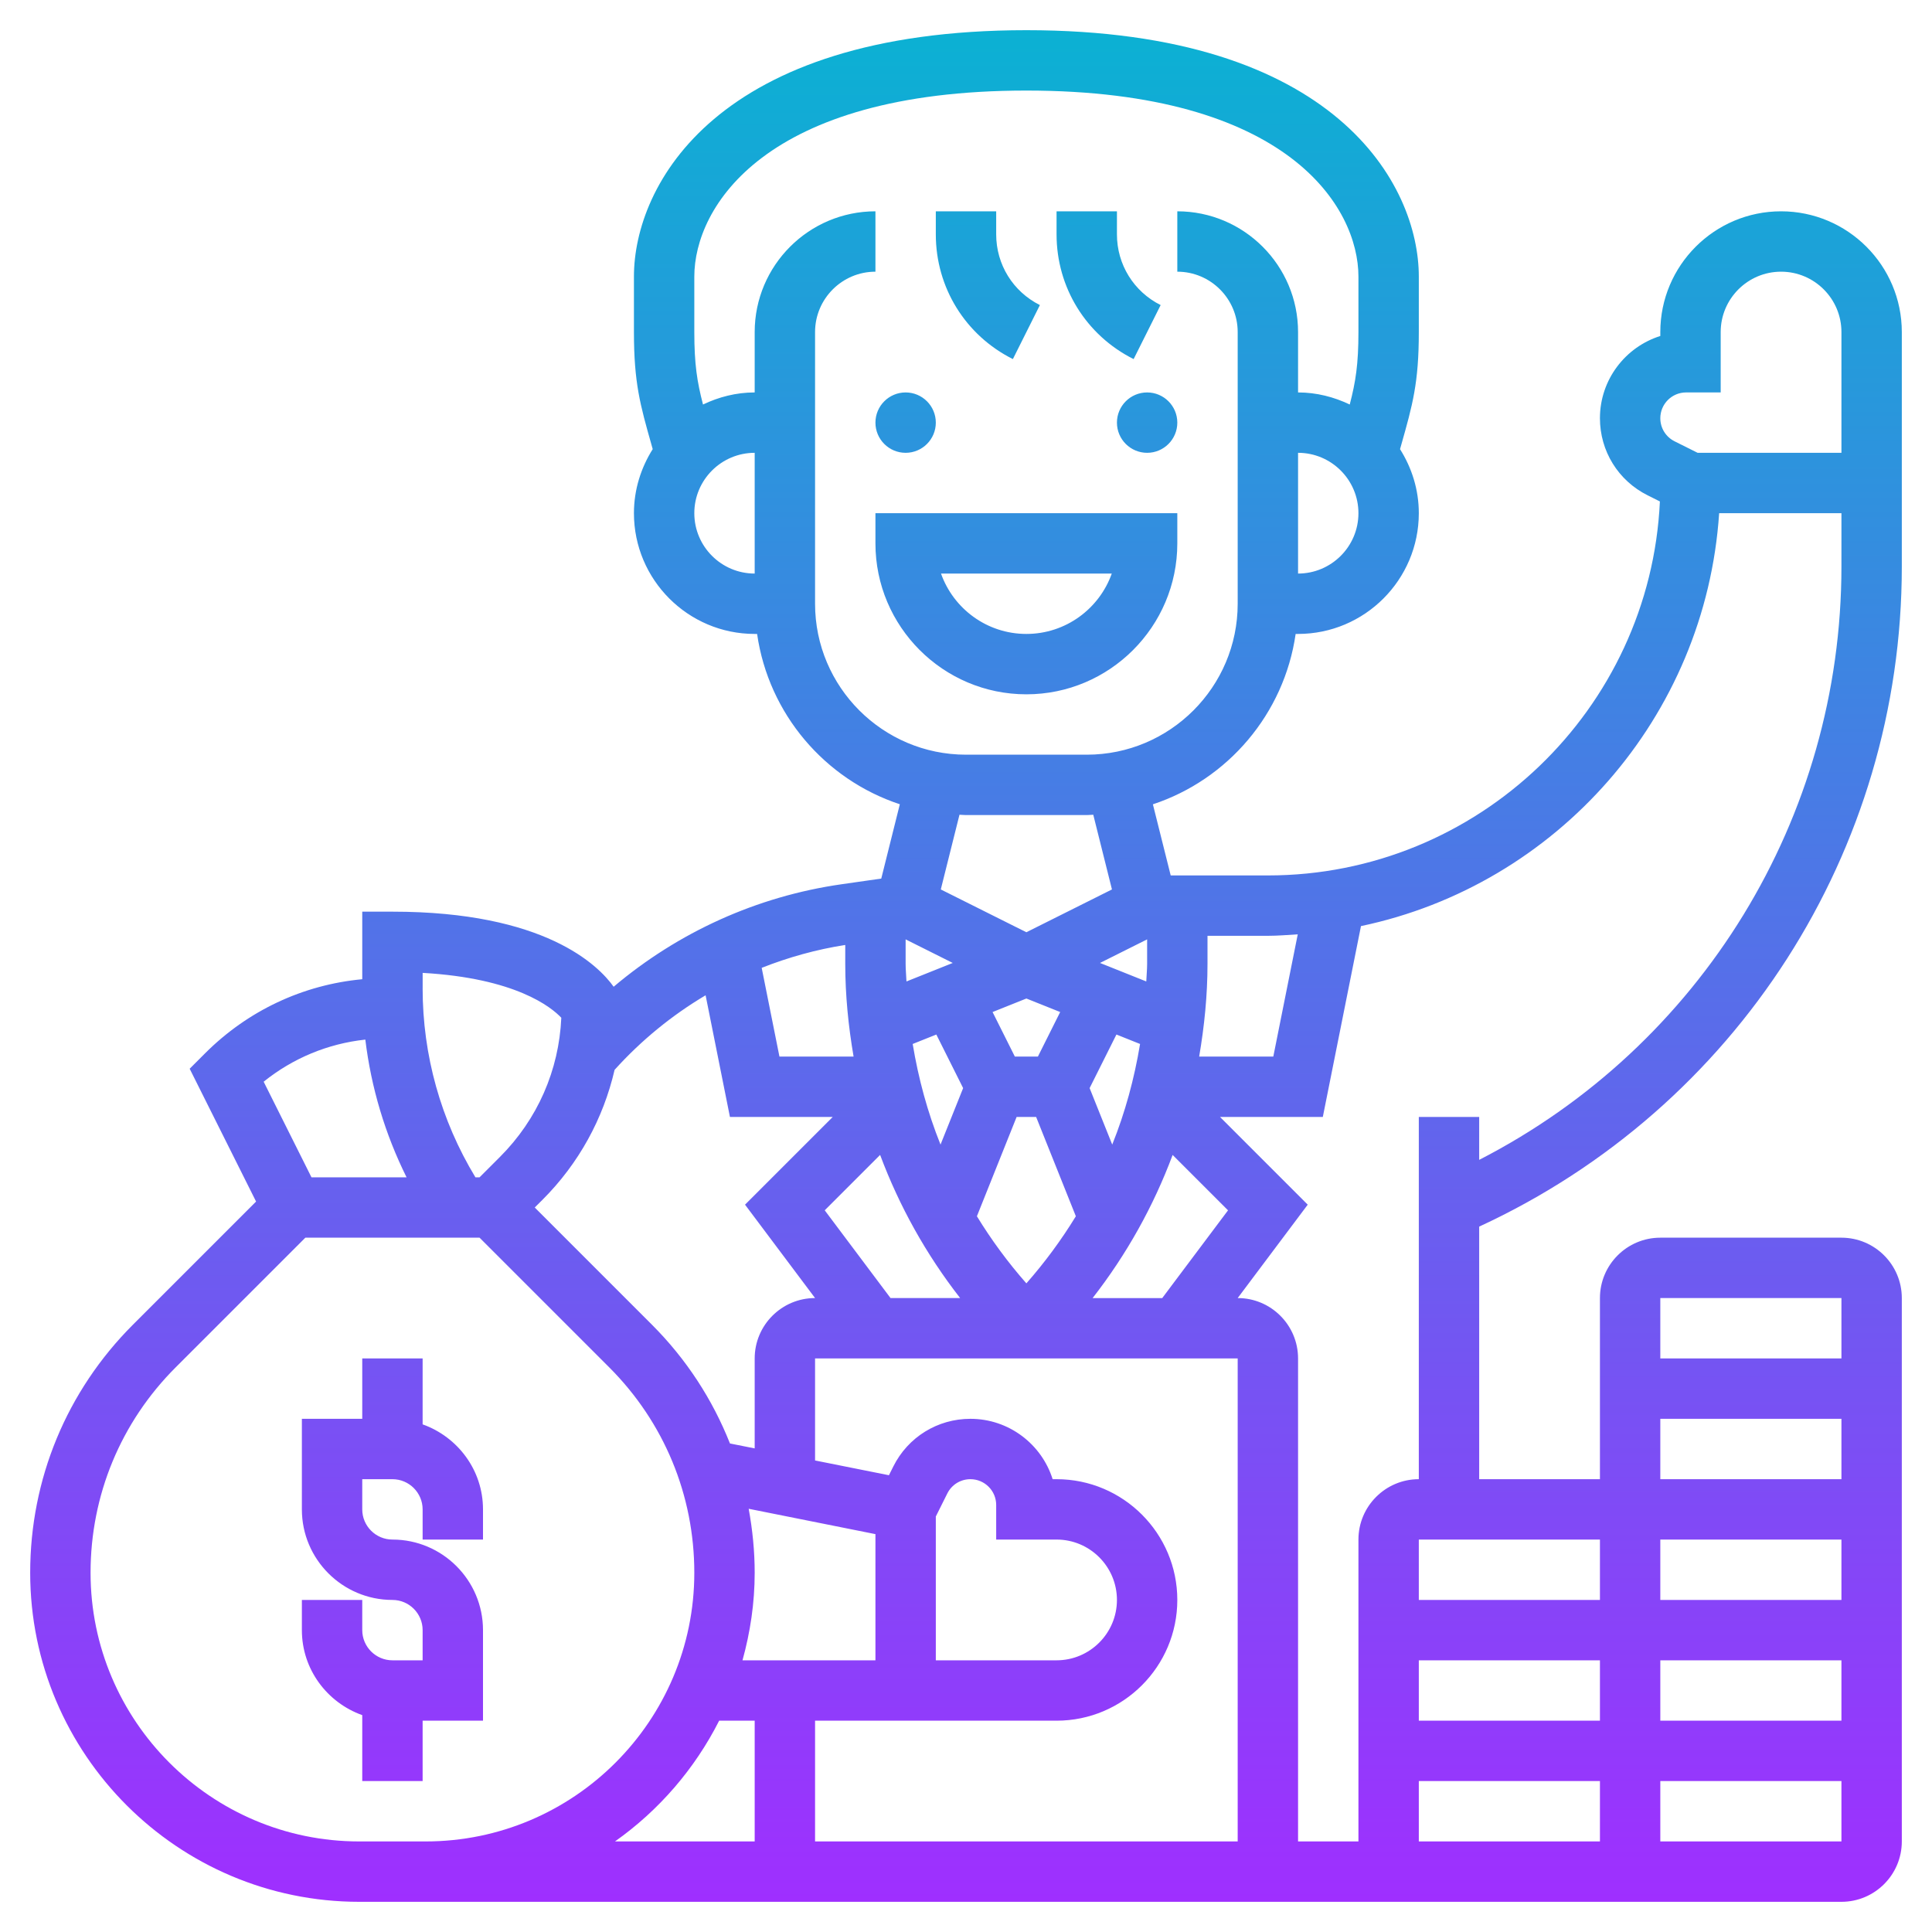
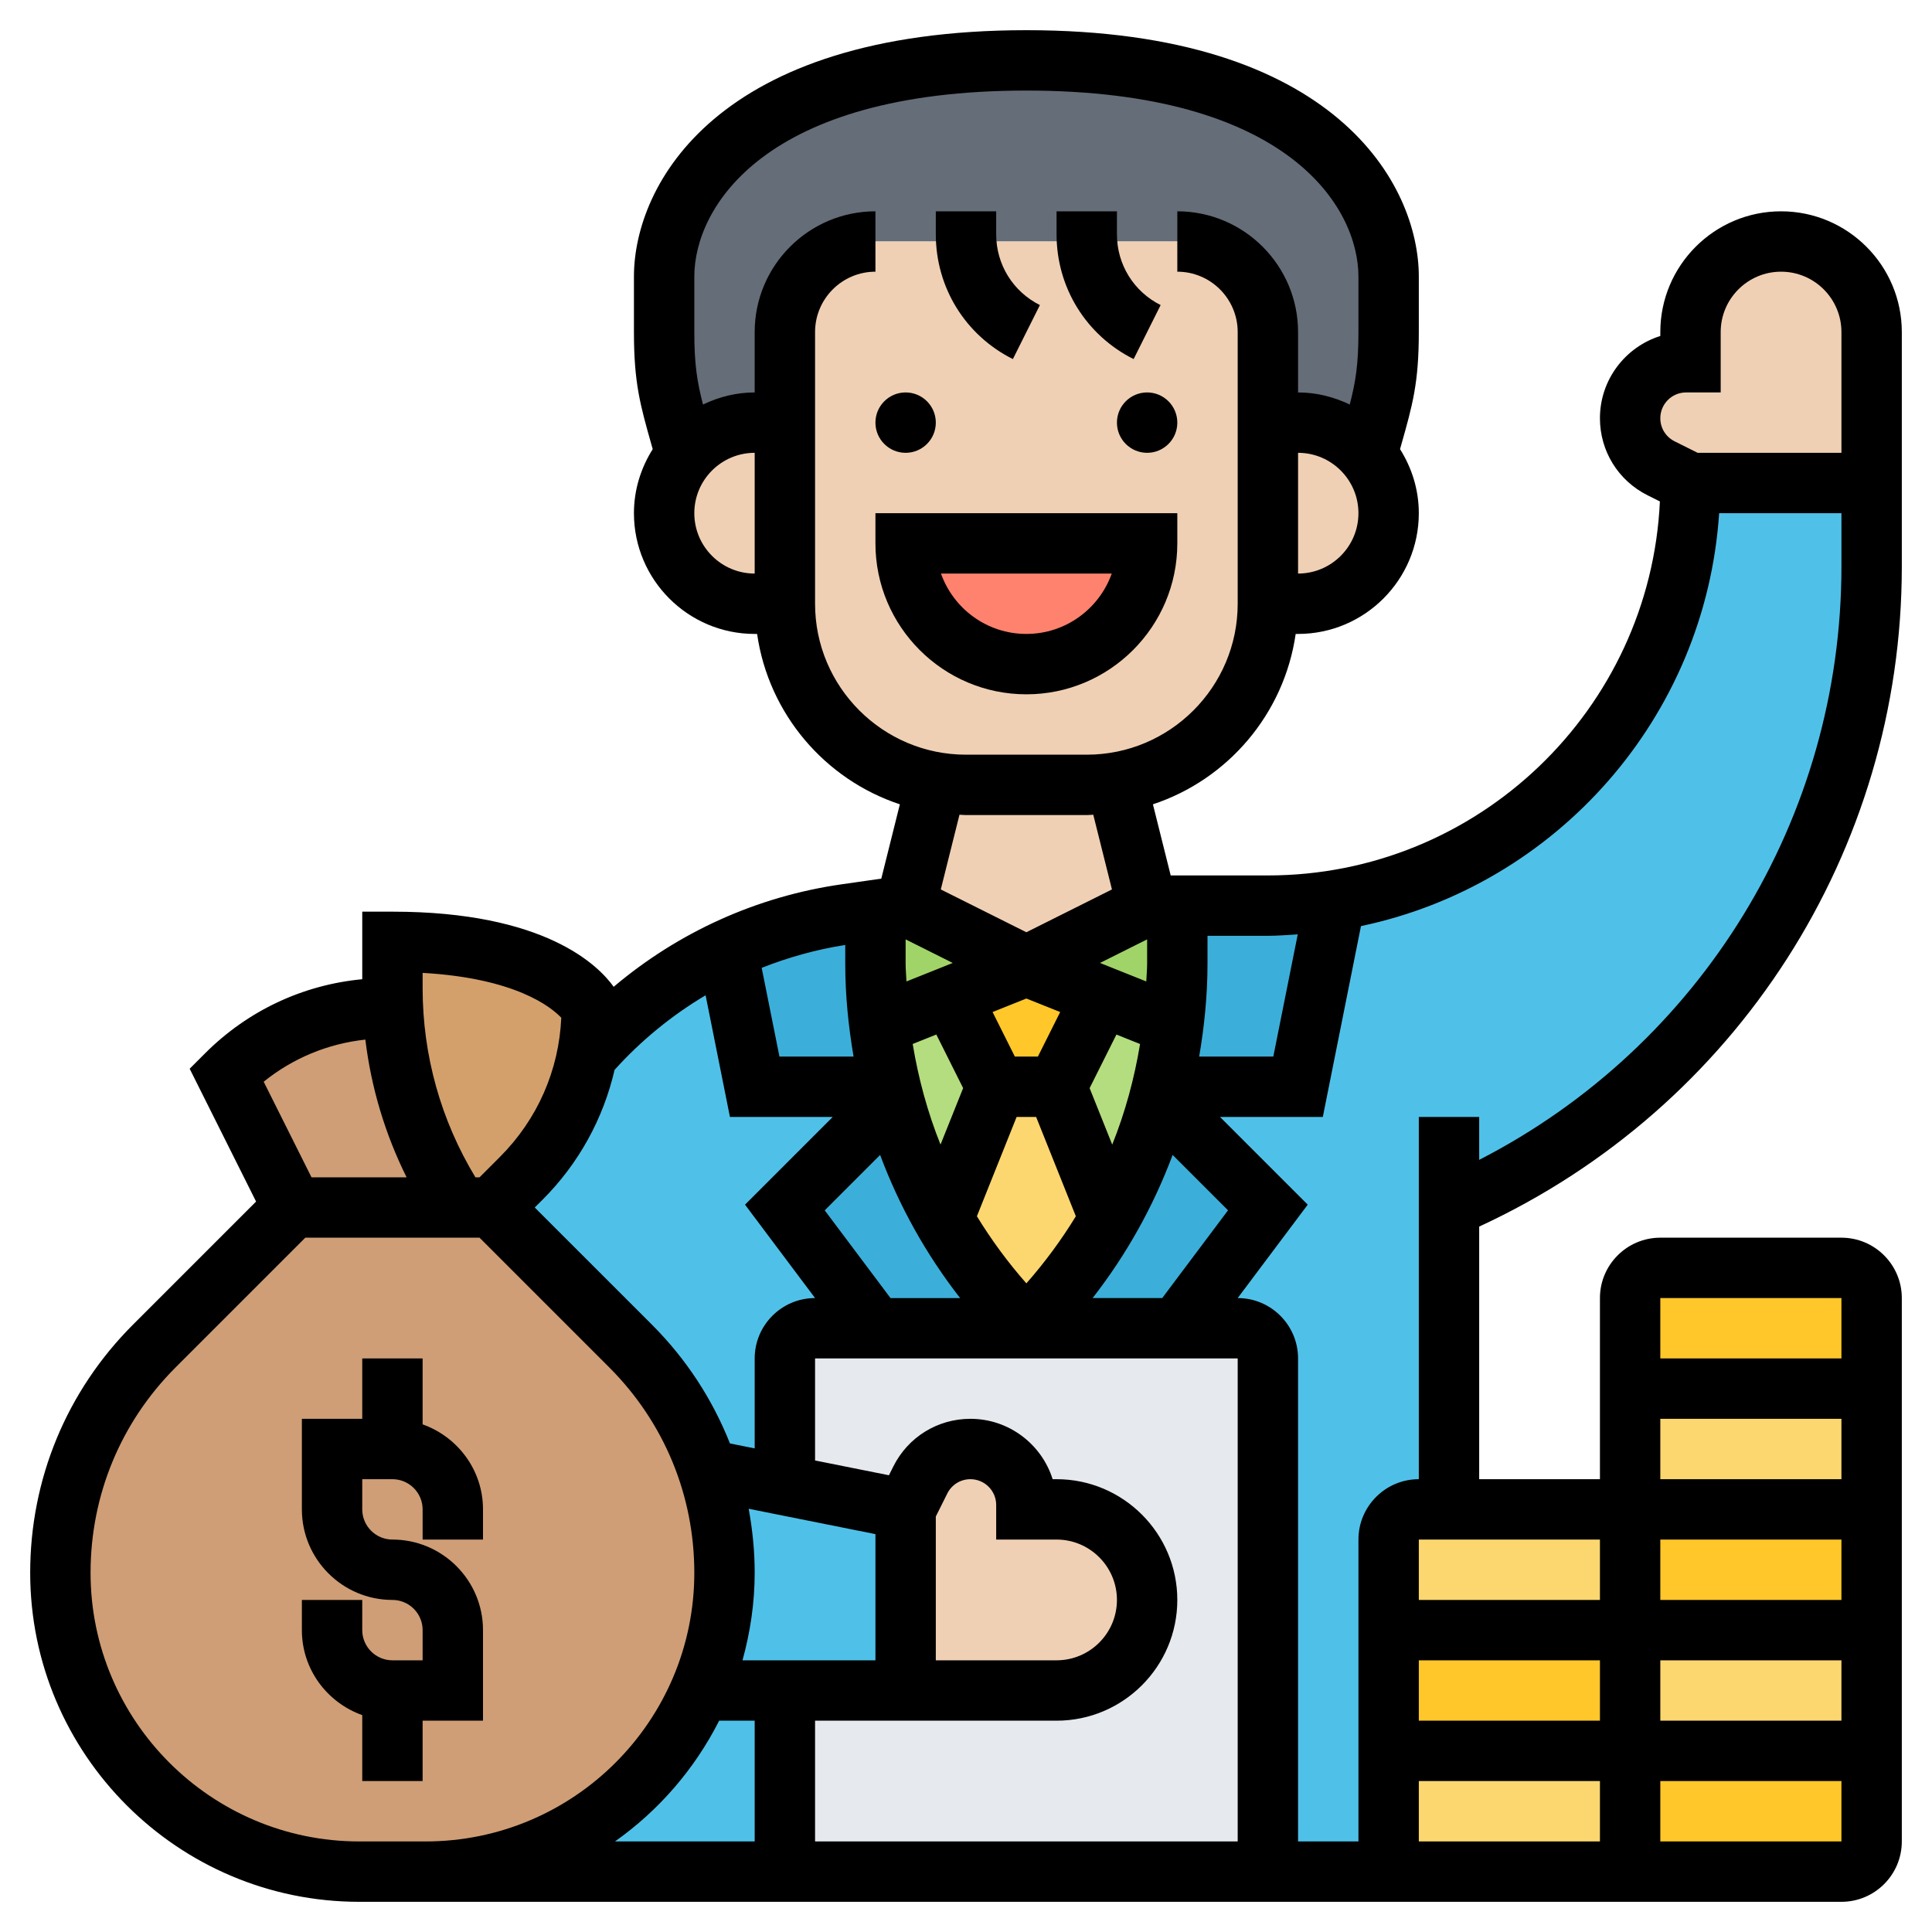
<svg xmlns="http://www.w3.org/2000/svg" id="_x33_0" enable-background="new 0 0 64 64" height="512" viewBox="0 0 64 64" width="512">
-   <linearGradient id="SVGID_1_" gradientUnits="userSpaceOnUse" x1="32" x2="32" y1="63" y2="1">
-     <stop offset="0" stop-color="#9f2fff" />
-     <stop offset="1" stop-color="#0bb1d3" />
-   </linearGradient>
-   <path d="m29 14c0-.552.448-1 1-1s1 .448 1 1-.448 1-1 1-1-.448-1-1zm8 0c0 .552.448 1 1 1s1-.448 1-1-.448-1-1-1-1 .448-1 1zm-3 9c-2.757 0-5-2.243-5-5v-1h10v1c0 2.757-2.243 5-5 5zm0-2c1.304 0 2.416-.836 2.829-2h-5.657c.412 1.164 1.524 2 2.828 2zm-.447-9.105.895-1.789c-.893-.447-1.448-1.344-1.448-2.342v-.764h-2v.764c0 1.76.978 3.343 2.553 4.131zm4 0 .895-1.789c-.893-.447-1.448-1.344-1.448-2.342v-.764h-2v.764c0 1.76.978 3.343 2.553 4.131zm25.447-.895v7.769c0 9.429-5.478 17.929-14 21.864v8.367h4v-6c0-1.103.897-2 2-2h6c1.103 0 2 .897 2 2v18c0 1.103-.897 2-2 2h-49.1c-6.01 0-10.9-4.89-10.9-10.9 0-3.104 1.209-6.023 3.404-8.218l4.079-4.079-2.2-4.4.51-.51c1.415-1.415 3.24-2.271 5.207-2.455v-2.238h1c5.049 0 6.821 1.777 7.328 2.487 2.138-1.806 4.744-2.994 7.55-3.395l1.315-.188.615-2.462c-2.482-.819-4.347-2.992-4.728-5.642h-.08c-2.206 0-4-1.794-4-4 0-.781.234-1.505.622-2.122l-.038-.135c-.376-1.327-.584-2.058-.584-3.743v-1.838c0-3.032 2.738-8.162 13-8.162s13 5.13 13 8.162v1.838c0 1.685-.208 2.416-.584 3.744l-.038.135c.388.616.622 1.34.622 2.121 0 2.206-1.794 4-4 4h-.08c-.382 2.65-2.247 4.823-4.729 5.644l.59 2.356h3.219c6.963 0 12.666-5.503 12.986-12.389l-.408-.204c-.974-.487-1.578-1.466-1.578-2.553 0-1.276.842-2.36 2-2.724v-.13c0-2.206 1.794-4 4-4s4 1.794 4 4zm-8 2.854c0 .326.181.619.473.765l.763.381h4.764v-4c0-1.103-.897-2-2-2s-2 .897-2 2v2h-1.146c-.471 0-.854.383-.854.854zm-13 17.146h-2v.929c0 1.041-.104 2.065-.276 3.071h2.456l.81-4.05c-.329.021-.656.05-.99.05zm-1 14h-14v3.38l2.447.489.146-.292c.487-.973 1.466-1.577 2.553-1.577 1.276 0 2.36.842 2.724 2h.13c2.206 0 4 1.794 4 4s-1.794 4-4 4h-8v4h14zm-16 7.1c0 1.005-.148 1.975-.404 2.9h4.404v-4.18l-4.199-.84c.127.693.199 1.401.199 2.12zm8-1.1v-1.146c0-.471-.383-.854-.854-.854-.326 0-.619.181-.765.473l-.381.763v4.764h4c1.103 0 2-.897 2-2s-.897-2-2-2zm-3.5-8h2.306c-1.129-1.449-2.016-3.044-2.651-4.742l-1.835 1.835zm4.5-9.923-1.12.448.738 1.475h.764l.738-1.475zm-1.639 7.213c.478.781 1.024 1.524 1.639 2.223.615-.699 1.161-1.442 1.639-2.223l-1.316-3.29h-.646zm-2.127-5.707c.19 1.147.493 2.265.922 3.333l.749-1.871-.888-1.775zm7.532 0-.783-.313-.888 1.775.749 1.871c.429-1.068.732-2.185.922-3.333zm.234-3.465-1.561.781 1.533.613c.007-.195.028-.387.028-.583zm-6.439.781-1.561-.781v.811c0 .196.021.388.028.583zm9.119 8.195-1.835-1.835c-.634 1.697-1.522 3.293-2.651 4.742h2.306zm4.32-23.094c0-1.103-.897-2-2-2v4c1.103 0 2-.897 2-2zm-20 2v-4c-1.103 0-2 .897-2 2s.897 2 2 2zm7 6h4c2.757 0 5-2.243 5-5v-9c0-1.103-.897-2-2-2v-2c2.206 0 4 1.794 4 4v2c.615 0 1.191.151 1.712.4.196-.753.288-1.334.288-2.4v-1.838c0-2.288-2.317-6.162-11-6.162s-11 3.874-11 6.162v1.838c0 1.066.092 1.647.288 2.4.521-.249 1.097-.4 1.712-.4v-2c0-2.206 1.794-4 4-4v2c-1.103 0-2 .897-2 2v9c0 2.757 2.243 5 5 5zm-.216 1.989-.619 2.475 2.835 1.418 2.835-1.418-.619-2.475c-.072.002-.143.011-.216.011h-4c-.073 0-.144-.009-.216-.011zm-6.552 5.072.588 2.939h2.456c-.172-1.006-.276-2.03-.276-3.071v-.626c-.956.149-1.881.408-2.768.758zm-4.873 3.379c-.374 1.615-1.184 3.1-2.385 4.301l-.26.259 3.882 3.882c1.141 1.141 2.008 2.479 2.585 3.935l.819.163v-2.98c0-1.103.897-2 2-2l-2.32-3.094 2.906-2.906h-3.406l-.806-4.03c-1.116.662-2.132 1.492-3.015 2.47zm-6.359-2.706c0 2.22.603 4.375 1.749 6.266h.137l.674-.674c1.242-1.241 1.957-2.869 2.034-4.612-.338-.356-1.519-1.312-4.593-1.486v.506zm-5.266 3.099 1.584 3.167h3.15c-.712-1.433-1.173-2.973-1.366-4.562-1.237.133-2.398.614-3.368 1.395zm5.366 25.167c4.907 0 8.9-3.993 8.9-8.9 0-2.57-1.001-4.987-2.818-6.804l-4.296-4.296h-5.771l-4.296 4.296c-1.818 1.817-2.819 4.234-2.819 6.804 0 4.907 3.993 8.9 8.9 8.9zm6.272 0h4.628v-4h-1.177c-.809 1.599-1.997 2.972-3.451 4zm26.628-4h6v-2h-6zm8-2v2h6v-2zm6-2v-2h-6v2zm-8 8v-2h-6v2zm8 0v-2h-6v2zm-6-18v2h6v-2zm0 6h6v-2h-6zm-2 2h-6v2h6zm8-32.231v-1.769h-4.051c-.449 6.765-5.387 12.318-11.865 13.678l-1.264 6.322h-3.406l2.906 2.906-2.32 3.094c1.103 0 2 .897 2 2v16h2v-10c0-1.103.897-2 2-2v-12h2v1.422c7.337-3.766 12-11.319 12-19.653zm-47 28.415v-2.184h-2v2h-2v3c0 1.654 1.346 3 3 3 .551 0 1 .449 1 1v1h-1c-.551 0-1-.449-1-1v-1h-2v1c0 1.302.839 2.402 2 2.816v2.184h2v-2h2v-3c0-1.654-1.346-3-3-3-.551 0-1-.449-1-1v-1h1c.551 0 1 .449 1 1v1h2v-1c0-1.302-.839-2.402-2-2.816z" fill="url(#SVGID_1_)" />
+   <g>
+     <g>
+       <g>
+         <path d="m22.71 15.06c-.47-1.7-.71-2.29-.71-4.06v-1.84c0-3 3-7.16 12-7.16s12 4.16 12 7.16v1.84c0 1.77-.24 2.36-.71 4.06-.55-.65-1.37-1.06-2.29-1.06h-1v-3c0-1.66-1.34-3-3-3h-10c-1.66 0-3 1.34-3 3v3h-1c-.92 0-1.74.41-2.29 1.06z" fill="#656d78" />
+       </g>
+       <g>
+         <path d="m26 45v4.2l-2.56-.51c-.52-1.53-1.39-2.94-2.55-4.1l-4.59-4.59.97-.97c1.12-1.12 1.88-2.55 2.18-4.09 1.27-1.46 2.85-2.66 4.64-3.49l.91 4.55h4.49.01c.03.14.06.27.1.4l-3.6 3.6 3 4h-2c-.55 0-1 .45-1 1z" fill="#4fc1e9" />
+       </g>
+       <g>
+         <path d="m26 56v6h-11.9c2.74 0 5.21-1.11 7-2.9.88-.88 1.6-1.94 2.1-3.1z" fill="#4fc1e9" />
+       </g>
+       <g>
+         <path d="m26 49.2 4 .8v6h-4-2.8l.8-3.9c0-1.17-.19-2.32-.56-3.41z" fill="#4fc1e9" />
+       </g>
+       <g>
+         <path d="m48 40v10h-1c-.55 0-1 .45-1 1v3 4 4h-4v-17c0-.55-.45-1-1-1h-2l3-4-3.6-3.6c.04-.13.07-.26.1-.4h.01 4.49l1.24-6.18c6.67-1.07 11.76-6.85 11.76-13.82h6v2.77c0 9.24-5.51 17.59-14 21.23z" fill="#4fc1e9" />
+       </g>
+       <g>
+         <path d="m29.12 33.95c.08.69.21 1.38.38 2.05h-.01-4.49l-.91-4.55c1.21-.57 2.53-.97 3.93-1.17l.98-.14v1.79c0 .68.04 1.36.12 2.02z" fill="#3bafda" />
+       </g>
+       <g>
+         <path d="m34 44h-5l-3-4 3.6-3.6c.37 1.39.93 2.73 1.64 3.98v.01c.75 1.31 1.68 2.53 2.76 3.61z" fill="#3bafda" />
+       </g>
+       <g>
+         <path d="m42 40-3 4h-5c1.08-1.08 2.01-2.3 2.76-3.61v-.01c.71-1.25 1.27-2.59 1.64-3.98z" fill="#3bafda" />
+       </g>
+       <g>
+         <path d="m38.88 33.95c.08-.67.12-1.34.12-2.02v-1.93h3c.76 0 1.51-.06 2.24-.18l-1.24 6.18h-4.49-.01c.17-.67.3-1.36.38-2.05z" fill="#3bafda" />
+       </g>
+       <g>
+         <path d="m35 36 1.76 4.38v.01c-.75 1.31-1.68 2.53-2.76 3.61-1.08-1.08-2.01-2.3-2.76-3.61v-.01l1.76-4.38z" fill="#fcd770" />
+       </g>
+       <g>
+         <path d="m36.5 33-1.5 3h-2l-1.5-3 2.5-1z" fill="#ffc729" />
+       </g>
+       <g>
+         <path d="m31.5 33 1.5 3-1.76 4.38c-.71-1.25-1.27-2.59-1.64-3.98-.04-.13-.07-.26-.1-.4-.17-.67-.3-1.36-.38-2.05z" fill="#b4dd7f" />
+       </g>
+       <g>
+         <path d="m36.5 33 2.38.95c-.08.69-.21 1.38-.38 2.05-.03.14-.06.27-.1.4-.37 1.39-.93 2.73-1.64 3.98l-1.76-4.38z" fill="#b4dd7f" />
+       </g>
+       <g>
+         <path d="m39 30v1.93c0 .68-.04 1.35-.12 2.02l-2.38-.95-2.5-1 4-2z" fill="#a0d468" />
+       </g>
+       <g>
+         <path d="m34 32-2.5 1-2.38.95c-.08-.66-.12-1.34-.12-2.02v-1.79l1-.14z" fill="#a0d468" />
+       </g>
+       <g>
+         <path d="m46 58h8v4h-8z" fill="#fcd770" />
+       </g>
+       <g>
+         <path d="m54 50v4h-8v-3c0-.55.45-1 1-1h1z" fill="#fcd770" />
+       </g>
+       <g>
+         <path d="m54 54h8v4h-8z" fill="#fcd770" />
+       </g>
+       <g>
+         <path d="m54 46h8v4h-8z" fill="#fcd770" />
+       </g>
+       <g>
+         <path d="m46 54h8v4h-8z" fill="#ffc729" />
+       </g>
+       <g>
+         <path d="m62 58v3c0 .55-.45 1-1 1h-7v-4z" fill="#ffc729" />
+       </g>
+       <g>
+         <path d="m54 50h8v4h-8z" fill="#ffc729" />
+       </g>
+       <g>
+         <path d="m62 43v3h-8v-3c0-.55.45-1 1-1h6c.55 0 1 .45 1 1z" fill="#ffc729" />
+       </g>
+       <g>
+         <path d="m42 45v17h-16v-6h4 5c1.66 0 3-1.34 3-3 0-.83-.34-1.58-.88-2.12s-1.29-.88-2.12-.88h-1v-.15c0-1.02-.83-1.85-1.85-1.85-.71 0-1.35.4-1.66 1.02l-.49.98-4-.8v-4.2c0-.55.45-1 1-1h2 5 5 2c.55 0 1 .45 1 1z" fill="#e6e9ed" />
+       </g>
+       <g>
+         <path d="m37.12 50.88c.54.54.88 1.29.88 2.12 0 1.66-1.34 3-3 3h-5v-6l.49-.98c.31-.62.95-1.02 1.66-1.02 1.02 0 1.85.83 1.85 1.85v.15h1c.83 0 1.58.34 2.12.88z" fill="#f0d0b4" />
+       </g>
+       <g>
+         <path d="m62 11v5h-6l-.98-.49c-.62-.31-1.02-.95-1.02-1.66 0-1.02.83-1.85 1.85-1.85h.15v-1c0-1.66 1.34-3 3-3 .83 0 1.58.34 2.12.88s.88 1.29.88 2.12z" fill="#f0d0b4" />
+       </g>
+       <g>
+         <path d="m45.29 15.06c.44.52.71 1.2.71 1.94 0 .83-.34 1.58-.88 2.12s-1.29.88-2.12.88h-1v-6h1c.92 0 1.74.41 2.29 1.06z" fill="#f0d0b4" />
+       </g>
+       <g>
+         <path d="m36.98 25.92 1.02 4.08-4 2-4-2 1.02-4.08c.32.05.64.08.98.08h4c.34 0 .66-.03.98-.08z" fill="#f0d0b4" />
+       </g>
+       <g>
+         <path d="m42 20c0 2.98-2.17 5.45-5.02 5.92-.32.05-.64.08-.98.08h-4c-.34 0-.66-.03-.98-.08-2.85-.47-5.02-2.94-5.02-5.92v-6-3c0-1.66 1.34-3 3-3h10c1.66 0 3 1.34 3 3v3z" fill="#f0d0b4" />
+       </g>
+       <g>
+         <path d="m26 14v6h-1c-.83 0-1.58-.34-2.12-.88s-.88-1.29-.88-2.12c0-.74.27-1.42.71-1.94.55-.65 1.37-1.06 2.29-1.06z" fill="#f0d0b4" />
+       </g>
+       <g>
+         <path d="m30 18h8c0 2.21-1.79 4-4 4-1.1 0-2.1-.45-2.83-1.17-.72-.73-1.17-1.73-1.17-2.83z" fill="#ff826e" />
+       </g>
+       <g>
+         <path d="m13.03 33.4c.11 2.35.86 4.64 2.17 6.6h-5.5l-2.2-4.4c1.41-1.41 3.32-2.2 5.31-2.2h.19z" fill="#cf9e76" />
+       </g>
+       <g>
+         <path d="m19.45 34.94c-.3 1.54-1.06 2.97-2.18 4.09l-.97.97h-1.1c-1.31-1.96-2.06-4.25-2.17-6.6-.02-.22-.03-.45-.03-.67v-1.53c5.5 0 6.6 2.2 6.6 2.2 0 .52-.05 1.04-.15 1.54z" fill="#d3a06c" />
+       </g>
+       <g>
+         <path d="m23.44 48.69c.37 1.09.56 2.24.56 3.41l-.8 3.9c-.5 1.16-1.22 2.22-2.1 3.1-1.79 1.79-4.26 2.9-7 2.9h-1.1-1.1c-5.47 0-9.9-4.43-9.9-9.9 0-1.41.28-2.79.81-4.07.53-1.27 1.31-2.45 2.3-3.44l4.59-4.59h5.5 1.1l4.59 4.59c1.16 1.16 2.03 2.57 2.55 4.1z" fill="#cf9e76" />
+       </g>
+     </g>
+     <g>
+       <circle cx="30" cy="14" r="1" />
+       <circle cx="38" cy="14" r="1" />
+       <path d="m39 18v-1h-10v1c0 2.757 2.243 5 5 5s5-2.243 5-5zm-7.829 1h5.657c-.413 1.164-1.525 2-2.829 2s-2.415-.836-2.828-2z" />
+       <path d="m33.553 11.895.895-1.789c-.893-.447-1.448-1.344-1.448-2.342v-.764h-2v.764c0 1.76.978 3.343 2.553 4.131z" />
+       <path d="m37.553 11.895.895-1.789c-.893-.447-1.448-1.344-1.448-2.342v-.764h-2v.764c0 1.76.978 3.343 2.553 4.131z" />
+       <path d="m49 40.632c8.522-3.935 14-12.435 14-21.864v-7.768c0-2.206-1.794-4-4-4s-4 1.794-4 4v.13c-1.158.364-2 1.447-2 2.724 0 1.087.604 2.066 1.578 2.553l.408.204c-.32 6.886-6.023 12.389-12.986 12.389h-3.219l-.589-2.356c2.482-.821 4.347-2.994 4.729-5.644h.079c2.206 0 4-1.794 4-4 0-.781-.234-1.505-.622-2.122l.038-.135c.376-1.327.584-2.058.584-3.743v-1.838c0-3.032-2.738-8.162-13-8.162s-13 5.13-13 8.162v1.838c0 1.685.208 2.416.584 3.744l.038.135c-.388.616-.622 1.34-.622 2.121 0 2.206 1.794 4 4 4h.08c.382 2.65 2.247 4.823 4.729 5.644l-.615 2.462-1.315.188c-2.806.401-5.413 1.588-7.55 3.395-.508-.711-2.28-2.489-7.329-2.489h-1v2.238c-1.967.185-3.792 1.04-5.207 2.455l-.51.51 2.2 4.4-4.079 4.079c-2.195 2.195-3.404 5.114-3.404 8.218 0 6.01 4.89 10.9 10.9 10.9h49.1c1.103 0 2-.897 2-2v-18c0-1.103-.897-2-2-2h-6c-1.103 0-2 .897-2 2v6h-4zm6.854-27.632h1.146v-2c0-1.103.897-2 2-2s2 .897 2 2v4h-4.764l-.763-.381c-.292-.146-.473-.439-.473-.765 0-.471.383-.854.854-.854zm1.095 4h4.051v1.769c0 8.335-4.663 15.887-12 19.653v-1.422h-2v12c-1.103 0-2 .897-2 2v10h-2v-16c0-1.103-.897-2-2-2l2.32-3.094-2.906-2.906h3.406l1.264-6.322c6.478-1.36 11.416-6.913 11.865-13.678zm4.051 38v2h-6v-2zm-6-2v-2h6v2zm-2 4h-6v-2h6zm-28.199-7.02 4.199.84v4.18h-4.404c.256-.925.404-1.895.404-2.9 0-.719-.072-1.427-.199-2.12zm10.199 1.02c1.103 0 2 .897 2 2s-.897 2-2 2h-4v-4.764l.381-.763c.146-.292.439-.473.765-.473.471 0 .854.383.854.854v1.146zm0 6c2.206 0 4-1.794 4-4s-1.794-4-4-4h-.13c-.364-1.158-1.447-2-2.724-2-1.087 0-2.066.604-2.553 1.578l-.146.292-2.447-.49v-3.38h14v16h-14v-4zm-7.68-16.906 1.835-1.835c.634 1.697 1.522 3.293 2.651 4.742h-2.306zm11.18 2.906h-2.306c1.129-1.449 2.016-3.044 2.651-4.742l1.835 1.835zm-4.823-6h.646l1.316 3.29c-.478.781-1.024 1.524-1.639 2.223-.615-.699-1.161-1.442-1.639-2.223zm3.167.917-.749-1.871.888-1.775.783.313c-.19 1.147-.493 2.264-.922 3.333zm-1.724-4.392-.738 1.475h-.764l-.738-1.475 1.12-.448zm-4.103.745.888 1.775-.749 1.871c-.429-1.069-.732-2.186-.922-3.333zm6.983-2.341c0 .196-.021.388-.028.583l-1.533-.613 1.561-.781zm-7.972.583c-.007-.195-.028-.387-.028-.583v-.811l1.561.781zm12.962-1.562-.81 4.05h-2.456c.172-1.006.276-2.03.276-3.071v-.929h2c.334 0 .661-.029.99-.05zm.01-11.95v-4c1.103 0 2 .897 2 2s-.897 2-2 2zm-20-2c0-1.103.897-2 2-2v4c-1.103 0-2-.897-2-2zm4 3v-9c0-1.103.897-2 2-2v-2c-2.206 0-4 1.794-4 4v2c-.615 0-1.191.151-1.712.4-.196-.753-.288-1.334-.288-2.4v-1.838c0-2.288 2.317-6.162 11-6.162s11 3.874 11 6.162v1.838c0 1.066-.092 1.647-.288 2.4-.521-.249-1.097-.4-1.712-.4v-2c0-2.206-1.794-4-4-4v2c1.103 0 2 .897 2 2v9c0 2.757-2.243 5-5 5h-4c-2.757 0-5-2.243-5-5zm5 7h4c.073 0 .144-.009.216-.011l.619 2.475-2.835 1.418-2.835-1.418.619-2.475c.072.002.143.011.216.011zm-4 4.303v.626c0 1.041.104 2.065.276 3.071h-2.456l-.588-2.939c.887-.35 1.812-.609 2.768-.758zm-4.626 1.667.806 4.03h3.406l-2.906 2.906 2.32 3.094c-1.103 0-2 .897-2 2v2.98l-.819-.164c-.577-1.456-1.444-2.794-2.585-3.935l-3.882-3.881.26-.259c1.201-1.201 2.011-2.686 2.385-4.301.883-.978 1.899-1.808 3.015-2.47zm-9.374-.742c3.075.174 4.255 1.13 4.593 1.486-.077 1.743-.792 3.371-2.034 4.612l-.673.674h-.137c-1.146-1.891-1.749-4.046-1.749-6.266zm-1.897 2.21c.192 1.589.653 3.129 1.366 4.562h-3.15l-1.584-3.167c.969-.781 2.13-1.262 3.368-1.395zm-.203 26.562c-4.907 0-8.9-3.993-8.9-8.9 0-2.57 1.001-4.987 2.818-6.804l4.296-4.296h5.771l4.296 4.296c1.818 1.817 2.819 4.234 2.819 6.804 0 4.907-3.993 8.9-8.9 8.9zm11.923-4h1.177v4h-4.628c1.454-1.028 2.642-2.401 3.451-4zm23.177 4v-2h6v2zm8 0v-2h6v2zm6-18v2h-6v-2zm-6 4h6v2h-6zm-2 6h-6v-2h6z" />
+       <path d="m14 47.184v-2.184h-2v2h-2v3c0 1.654 1.346 3 3 3 .551 0 1 .449 1 1v1h-1c-.551 0-1-.449-1-1v-1h-2v1c0 1.302.839 2.402 2 2.816v2.184h2v-2h2v-3c0-1.654-1.346-3-3-3-.551 0-1-.449-1-1v-1h1c.551 0 1 .449 1 1v1h2v-1c0-1.302-.839-2.402-2-2.816z" />
+     </g>
+   </g>
</svg>
